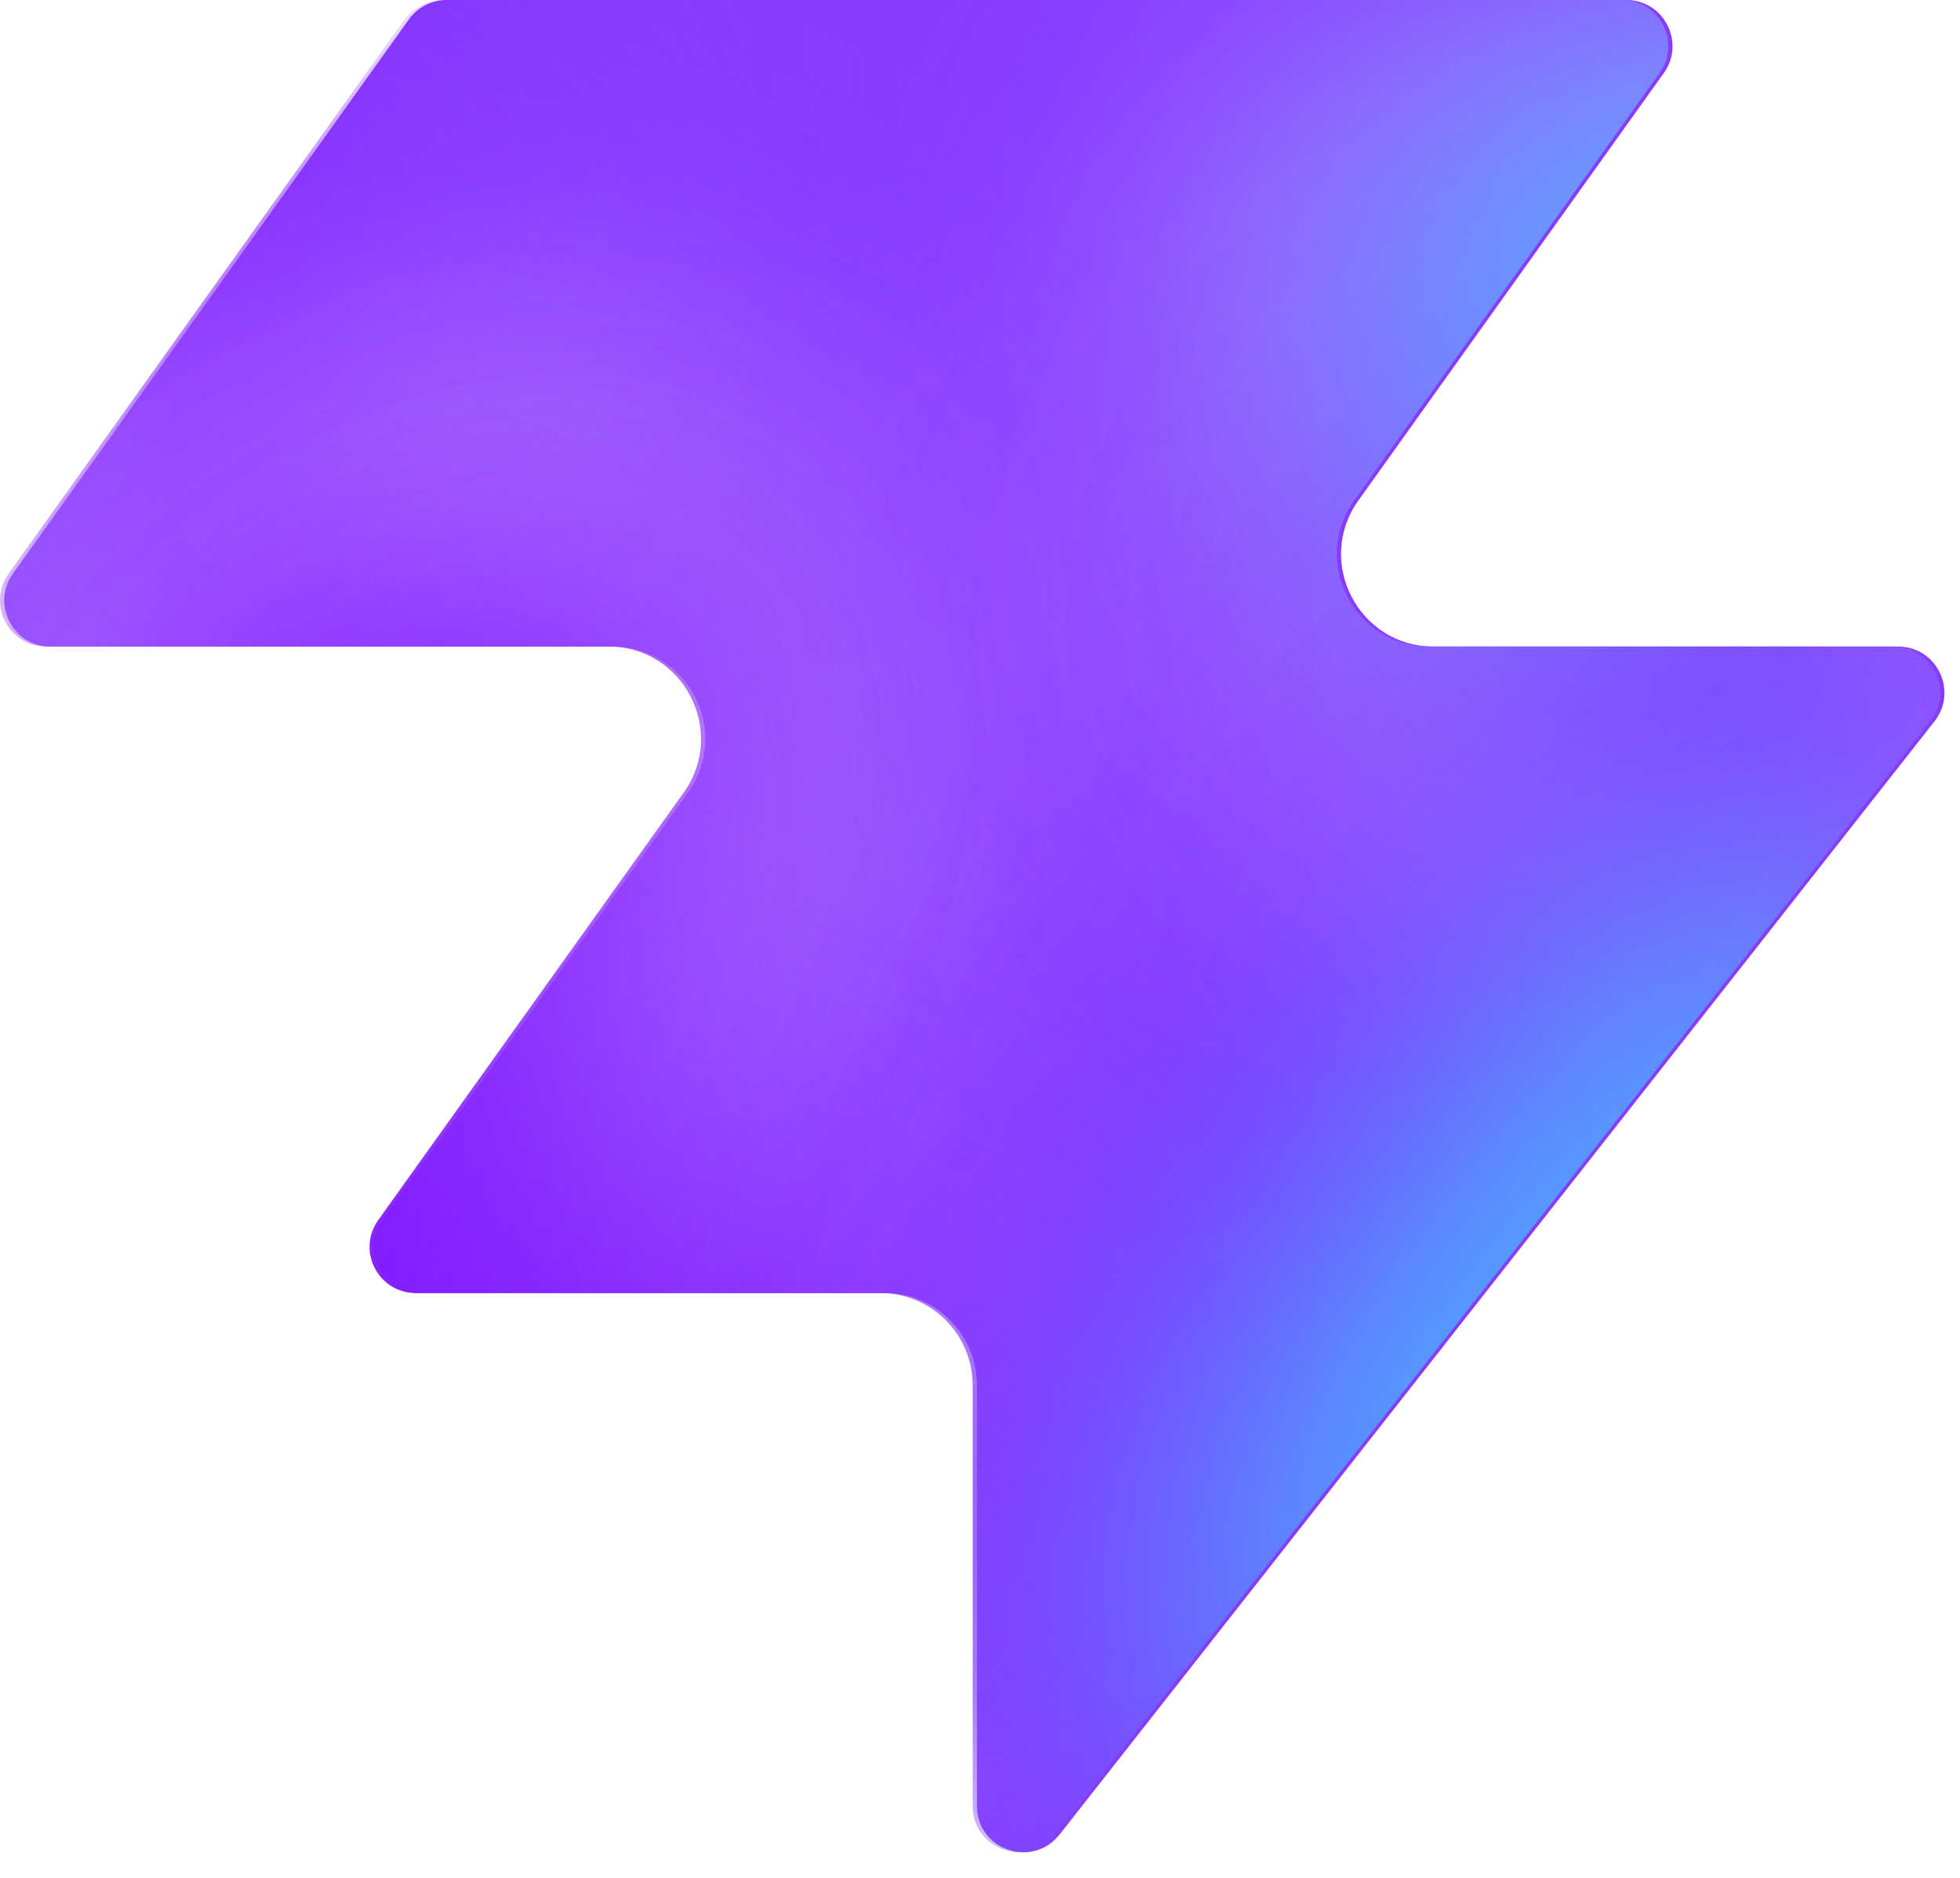
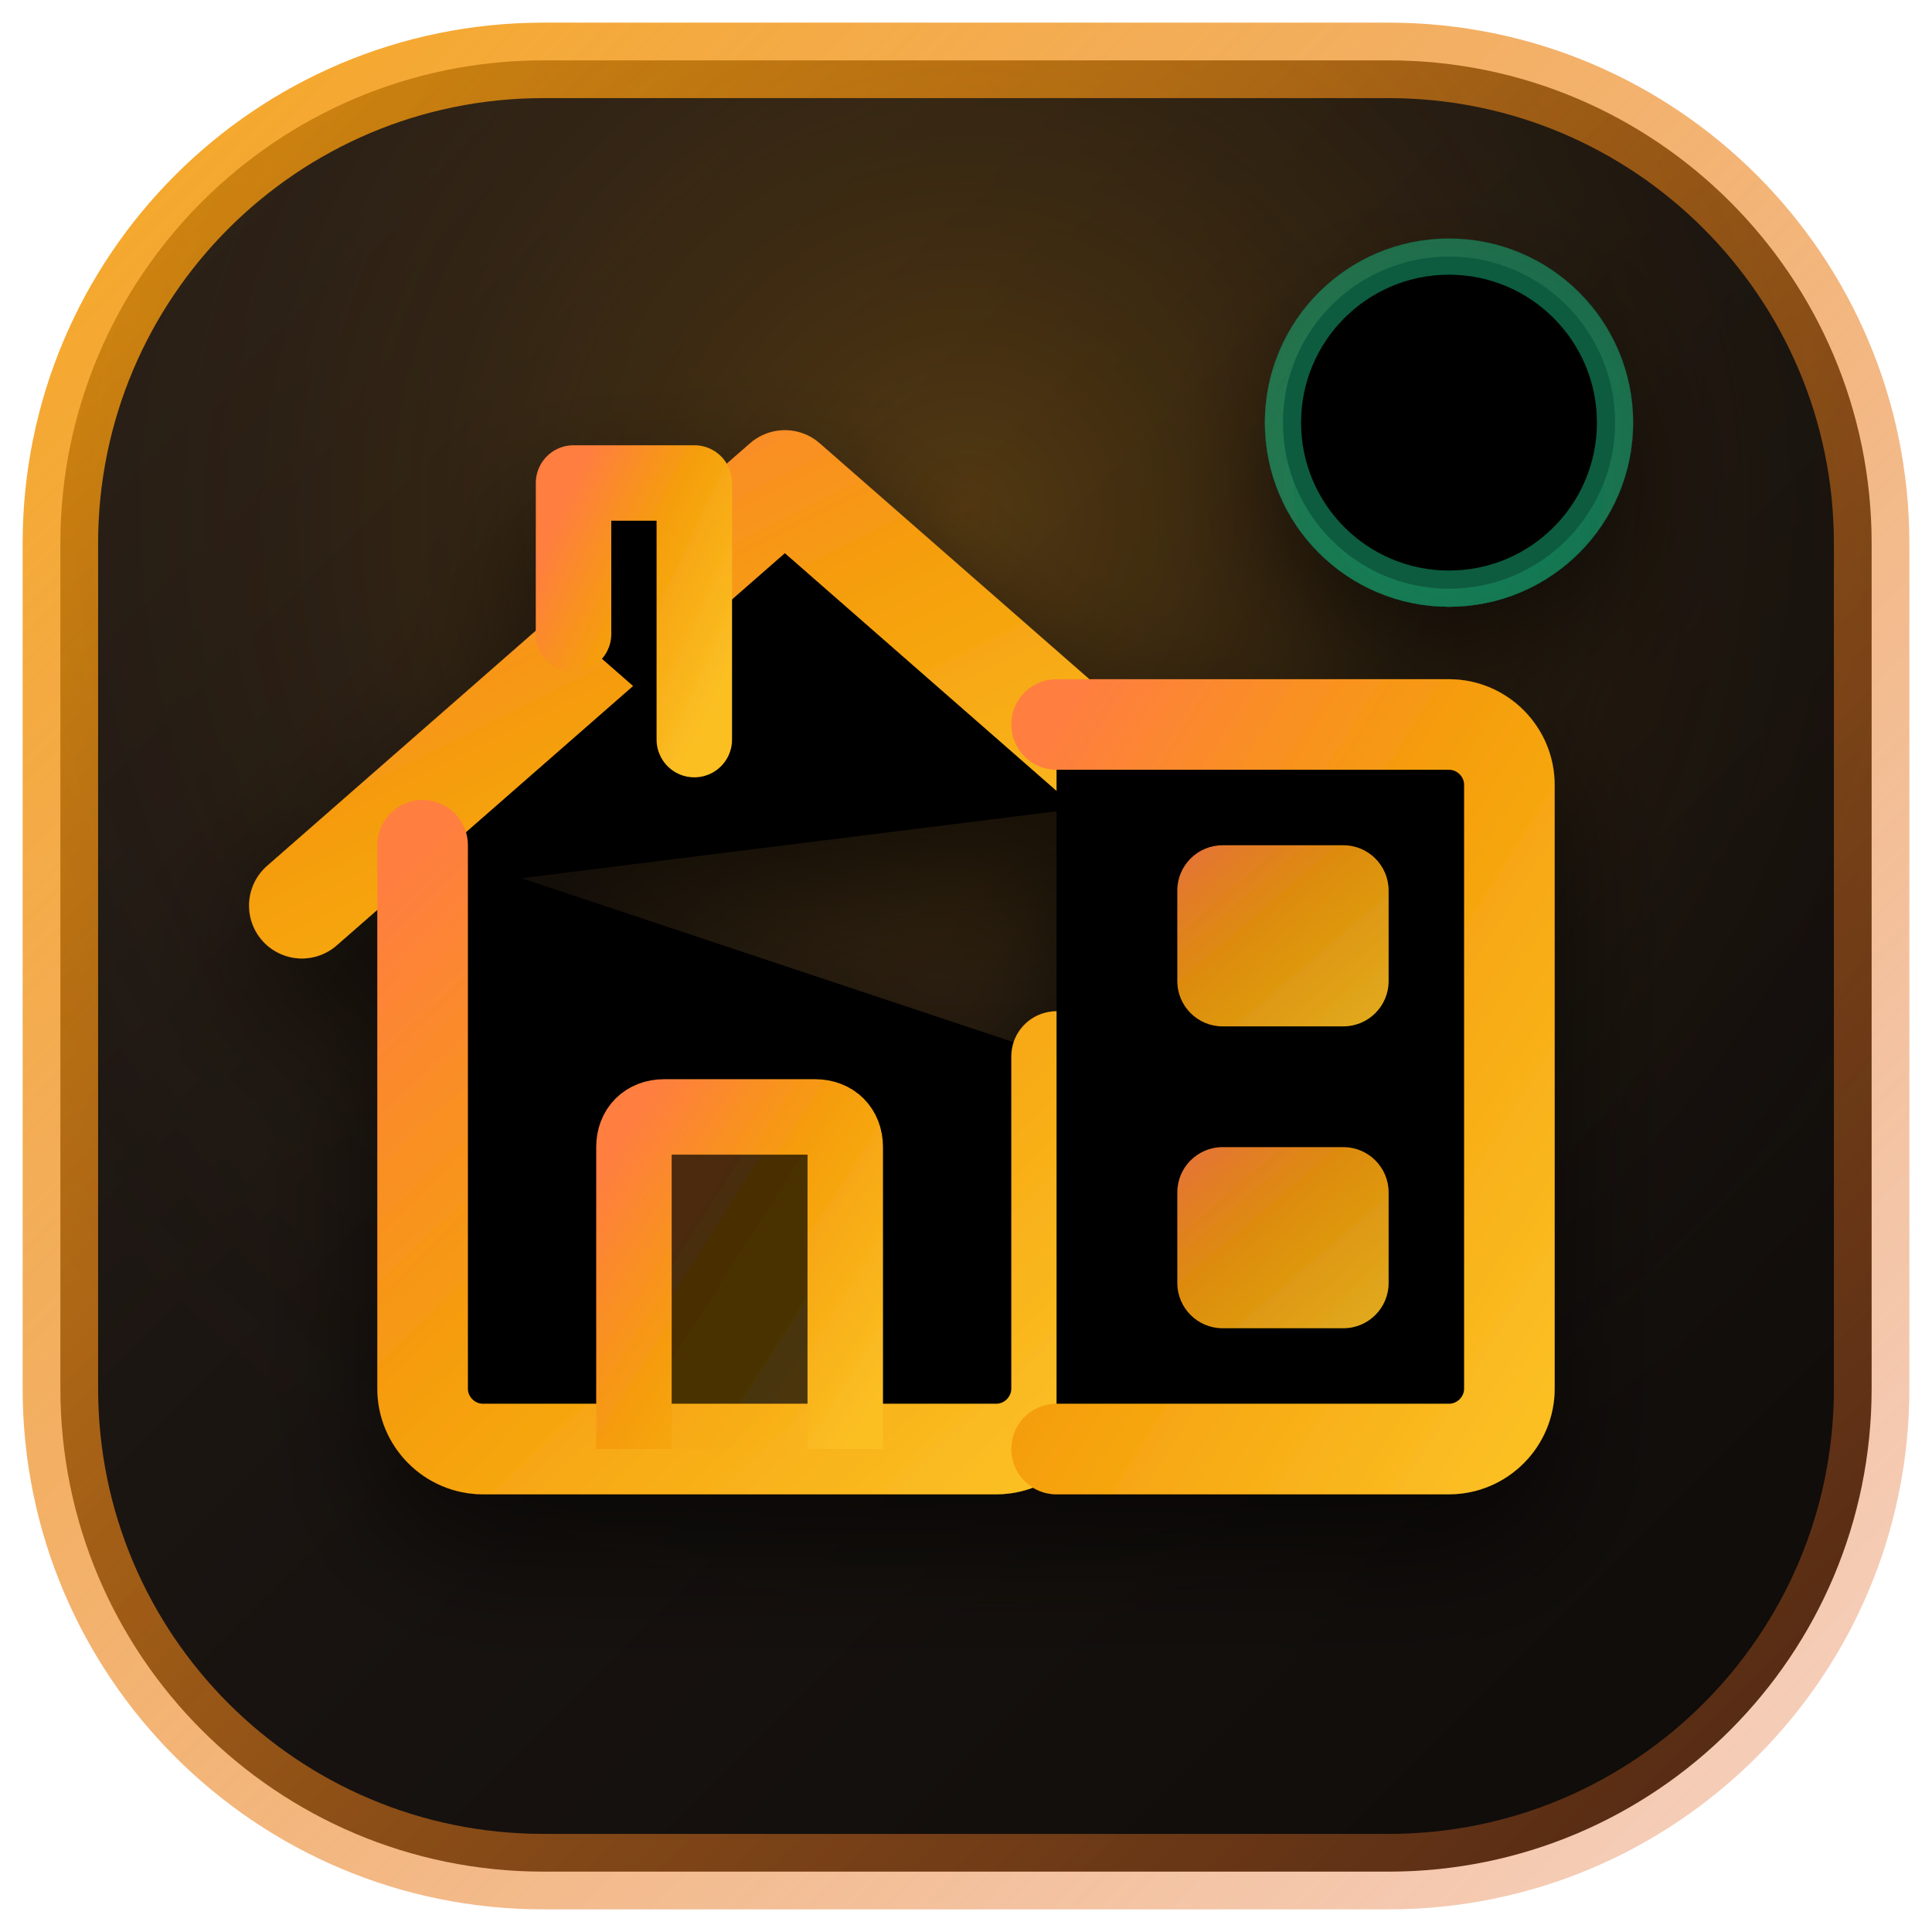
- <svg xmlns="http://www.w3.org/2000/svg" width="48" height="46" fill="none" viewBox="0 0 48 46">
-   <path fill="#863bff" d="M25.946 44.938c-.664.845-2.021.375-2.021-.698V33.937a2.26 2.26 0 0 0-2.262-2.262H10.287c-.92 0-1.456-1.04-.92-1.788l7.48-10.471c1.07-1.497 0-3.578-1.842-3.578H1.237c-.92 0-1.456-1.04-.92-1.788L10.013.474c.214-.297.556-.474.92-.474h28.894c.92 0 1.456 1.04.92 1.788l-7.48 10.471c-1.07 1.498 0 3.579 1.842 3.579h11.377c.943 0 1.473 1.088.89 1.83L25.947 44.94z" style="fill:#863bff;fill:color(display-p3 .525 .23 1);fill-opacity:1" />
-   <mask id="a" width="48" height="46" x="0" y="0" maskUnits="userSpaceOnUse" style="mask-type:alpha">
-     <path fill="#000" d="M25.842 44.938c-.664.844-2.021.375-2.021-.698V33.937a2.26 2.26 0 0 0-2.262-2.262H10.183c-.92 0-1.456-1.04-.92-1.788l7.48-10.471c1.07-1.498 0-3.579-1.842-3.579H1.133c-.92 0-1.456-1.04-.92-1.787L9.91.473c.214-.297.556-.474.92-.474h28.894c.92 0 1.456 1.04.92 1.788l-7.48 10.471c-1.07 1.498 0 3.578 1.842 3.578h11.377c.943 0 1.473 1.088.89 1.832L25.843 44.94z" style="fill:#000;fill-opacity:1" />
-   </mask>
-   <g mask="url(#a)">
-     <g filter="url(#b)">
-       <ellipse cx="5.508" cy="14.704" fill="#ede6ff" rx="5.508" ry="14.704" style="fill:#ede6ff;fill:color(display-p3 .927 .903 1);fill-opacity:1" transform="matrix(.00324 1 1 -.00324 -4.47 31.516)" />
-     </g>
-     <g filter="url(#c)">
-       <ellipse cx="10.399" cy="29.851" fill="#ede6ff" rx="10.399" ry="29.851" style="fill:#ede6ff;fill:color(display-p3 .927 .903 1);fill-opacity:1" transform="matrix(.00324 1 1 -.00324 -39.328 7.883)" />
-     </g>
-     <g filter="url(#d)">
-       <ellipse cx="5.508" cy="30.487" fill="#7e14ff" rx="5.508" ry="30.487" style="fill:#7e14ff;fill:color(display-p3 .492 .077 1);fill-opacity:1" transform="rotate(89.814 -25.913 -14.639)scale(1 -1)" />
-     </g>
-     <g filter="url(#e)">
-       <ellipse cx="5.508" cy="30.599" fill="#7e14ff" rx="5.508" ry="30.599" style="fill:#7e14ff;fill:color(display-p3 .492 .077 1);fill-opacity:1" transform="rotate(89.814 -32.644 -3.334)scale(1 -1)" />
-     </g>
-     <g filter="url(#f)">
-       <ellipse cx="5.508" cy="30.599" fill="#7e14ff" rx="5.508" ry="30.599" style="fill:#7e14ff;fill:color(display-p3 .492 .077 1);fill-opacity:1" transform="matrix(.00324 1 1 -.00324 -34.34 30.47)" />
-     </g>
-     <g filter="url(#g)">
-       <ellipse cx="14.072" cy="22.078" fill="#ede6ff" rx="14.072" ry="22.078" style="fill:#ede6ff;fill:color(display-p3 .927 .903 1);fill-opacity:1" transform="rotate(93.35 24.506 48.493)scale(-1 1)" />
-     </g>
-     <g filter="url(#h)">
-       <ellipse cx="3.47" cy="21.501" fill="#7e14ff" rx="3.47" ry="21.501" style="fill:#7e14ff;fill:color(display-p3 .492 .077 1);fill-opacity:1" transform="rotate(89.009 28.708 47.59)scale(-1 1)" />
-     </g>
-     <g filter="url(#i)">
-       <ellipse cx="3.47" cy="21.501" fill="#7e14ff" rx="3.47" ry="21.501" style="fill:#7e14ff;fill:color(display-p3 .492 .077 1);fill-opacity:1" transform="rotate(89.009 28.708 47.59)scale(-1 1)" />
-     </g>
-     <g filter="url(#j)">
-       <ellipse cx=".387" cy="8.972" fill="#7e14ff" rx="4.407" ry="29.108" style="fill:#7e14ff;fill:color(display-p3 .492 .077 1);fill-opacity:1" transform="rotate(39.51 .387 8.972)" />
-     </g>
-     <g filter="url(#k)">
-       <ellipse cx="47.523" cy="-6.092" fill="#7e14ff" rx="4.407" ry="29.108" style="fill:#7e14ff;fill:color(display-p3 .492 .077 1);fill-opacity:1" transform="rotate(37.892 47.523 -6.092)" />
-     </g>
-     <g filter="url(#l)">
-       <ellipse cx="41.412" cy="6.333" fill="#47bfff" rx="5.971" ry="9.665" style="fill:#47bfff;fill:color(display-p3 .28 .748 1);fill-opacity:1" transform="rotate(37.892 41.412 6.333)" />
-     </g>
-     <g filter="url(#m)">
-       <ellipse cx="-1.879" cy="38.332" fill="#7e14ff" rx="4.407" ry="29.108" style="fill:#7e14ff;fill:color(display-p3 .492 .077 1);fill-opacity:1" transform="rotate(37.892 -1.88 38.332)" />
-     </g>
-     <g filter="url(#n)">
-       <ellipse cx="-1.879" cy="38.332" fill="#7e14ff" rx="4.407" ry="29.108" style="fill:#7e14ff;fill:color(display-p3 .492 .077 1);fill-opacity:1" transform="rotate(37.892 -1.88 38.332)" />
-     </g>
-     <g filter="url(#o)">
-       <ellipse cx="35.651" cy="29.907" fill="#7e14ff" rx="4.407" ry="29.108" style="fill:#7e14ff;fill:color(display-p3 .492 .077 1);fill-opacity:1" transform="rotate(37.892 35.651 29.907)" />
-     </g>
-     <g filter="url(#p)">
-       <ellipse cx="38.418" cy="32.4" fill="#47bfff" rx="5.971" ry="15.297" style="fill:#47bfff;fill:color(display-p3 .28 .748 1);fill-opacity:1" transform="rotate(37.892 38.418 32.4)" />
-     </g>
-   </g>
+ <svg xmlns="http://www.w3.org/2000/svg" viewBox="0 0 64 64" width="64" height="64">
  <defs>
-     <filter id="b" width="60.045" height="41.654" x="-19.77" y="16.149" color-interpolation-filters="sRGB" filterUnits="userSpaceOnUse">
-       <feFlood flood-opacity="0" result="BackgroundImageFix" />
-       <feBlend in="SourceGraphic" in2="BackgroundImageFix" result="shape" />
-       <feGaussianBlur result="effect1_foregroundBlur_2002_17158" stdDeviation="7.659" />
-     </filter>
-     <filter id="c" width="90.34" height="51.437" x="-54.613" y="-7.533" color-interpolation-filters="sRGB" filterUnits="userSpaceOnUse">
-       <feFlood flood-opacity="0" result="BackgroundImageFix" />
-       <feBlend in="SourceGraphic" in2="BackgroundImageFix" result="shape" />
-       <feGaussianBlur result="effect1_foregroundBlur_2002_17158" stdDeviation="7.659" />
-     </filter>
-     <filter id="d" width="79.355" height="29.4" x="-49.64" y="2.03" color-interpolation-filters="sRGB" filterUnits="userSpaceOnUse">
-       <feFlood flood-opacity="0" result="BackgroundImageFix" />
-       <feBlend in="SourceGraphic" in2="BackgroundImageFix" result="shape" />
-       <feGaussianBlur result="effect1_foregroundBlur_2002_17158" stdDeviation="4.596" />
-     </filter>
-     <filter id="e" width="79.579" height="29.4" x="-45.045" y="20.029" color-interpolation-filters="sRGB" filterUnits="userSpaceOnUse">
-       <feFlood flood-opacity="0" result="BackgroundImageFix" />
-       <feBlend in="SourceGraphic" in2="BackgroundImageFix" result="shape" />
-       <feGaussianBlur result="effect1_foregroundBlur_2002_17158" stdDeviation="4.596" />
-     </filter>
-     <filter id="f" width="79.579" height="29.4" x="-43.513" y="21.178" color-interpolation-filters="sRGB" filterUnits="userSpaceOnUse">
-       <feFlood flood-opacity="0" result="BackgroundImageFix" />
-       <feBlend in="SourceGraphic" in2="BackgroundImageFix" result="shape" />
-       <feGaussianBlur result="effect1_foregroundBlur_2002_17158" stdDeviation="4.596" />
-     </filter>
-     <filter id="g" width="74.749" height="58.852" x="15.756" y="-17.901" color-interpolation-filters="sRGB" filterUnits="userSpaceOnUse">
-       <feFlood flood-opacity="0" result="BackgroundImageFix" />
-       <feBlend in="SourceGraphic" in2="BackgroundImageFix" result="shape" />
-       <feGaussianBlur result="effect1_foregroundBlur_2002_17158" stdDeviation="7.659" />
-     </filter>
-     <filter id="h" width="61.377" height="25.362" x="23.548" y="2.284" color-interpolation-filters="sRGB" filterUnits="userSpaceOnUse">
-       <feFlood flood-opacity="0" result="BackgroundImageFix" />
-       <feBlend in="SourceGraphic" in2="BackgroundImageFix" result="shape" />
-       <feGaussianBlur result="effect1_foregroundBlur_2002_17158" stdDeviation="4.596" />
-     </filter>
-     <filter id="i" width="61.377" height="25.362" x="23.548" y="2.284" color-interpolation-filters="sRGB" filterUnits="userSpaceOnUse">
-       <feFlood flood-opacity="0" result="BackgroundImageFix" />
-       <feBlend in="SourceGraphic" in2="BackgroundImageFix" result="shape" />
-       <feGaussianBlur result="effect1_foregroundBlur_2002_17158" stdDeviation="4.596" />
-     </filter>
-     <filter id="j" width="56.045" height="63.649" x="-27.636" y="-22.853" color-interpolation-filters="sRGB" filterUnits="userSpaceOnUse">
-       <feFlood flood-opacity="0" result="BackgroundImageFix" />
-       <feBlend in="SourceGraphic" in2="BackgroundImageFix" result="shape" />
-       <feGaussianBlur result="effect1_foregroundBlur_2002_17158" stdDeviation="4.596" />
-     </filter>
-     <filter id="k" width="54.814" height="64.646" x="20.116" y="-38.415" color-interpolation-filters="sRGB" filterUnits="userSpaceOnUse">
-       <feFlood flood-opacity="0" result="BackgroundImageFix" />
-       <feBlend in="SourceGraphic" in2="BackgroundImageFix" result="shape" />
-       <feGaussianBlur result="effect1_foregroundBlur_2002_17158" stdDeviation="4.596" />
-     </filter>
-     <filter id="l" width="33.541" height="35.313" x="24.641" y="-11.323" color-interpolation-filters="sRGB" filterUnits="userSpaceOnUse">
-       <feFlood flood-opacity="0" result="BackgroundImageFix" />
-       <feBlend in="SourceGraphic" in2="BackgroundImageFix" result="shape" />
-       <feGaussianBlur result="effect1_foregroundBlur_2002_17158" stdDeviation="4.596" />
-     </filter>
-     <filter id="m" width="54.814" height="64.646" x="-29.286" y="6.009" color-interpolation-filters="sRGB" filterUnits="userSpaceOnUse">
-       <feFlood flood-opacity="0" result="BackgroundImageFix" />
-       <feBlend in="SourceGraphic" in2="BackgroundImageFix" result="shape" />
-       <feGaussianBlur result="effect1_foregroundBlur_2002_17158" stdDeviation="4.596" />
-     </filter>
-     <filter id="n" width="54.814" height="64.646" x="-29.286" y="6.009" color-interpolation-filters="sRGB" filterUnits="userSpaceOnUse">
-       <feFlood flood-opacity="0" result="BackgroundImageFix" />
-       <feBlend in="SourceGraphic" in2="BackgroundImageFix" result="shape" />
-       <feGaussianBlur result="effect1_foregroundBlur_2002_17158" stdDeviation="4.596" />
-     </filter>
-     <filter id="o" width="54.814" height="64.646" x="8.244" y="-2.416" color-interpolation-filters="sRGB" filterUnits="userSpaceOnUse">
-       <feFlood flood-opacity="0" result="BackgroundImageFix" />
-       <feBlend in="SourceGraphic" in2="BackgroundImageFix" result="shape" />
-       <feGaussianBlur result="effect1_foregroundBlur_2002_17158" stdDeviation="4.596" />
-     </filter>
-     <filter id="p" width="39.409" height="43.623" x="18.713" y="10.588" color-interpolation-filters="sRGB" filterUnits="userSpaceOnUse">
-       <feFlood flood-opacity="0" result="BackgroundImageFix" />
-       <feBlend in="SourceGraphic" in2="BackgroundImageFix" result="shape" />
-       <feGaussianBlur result="effect1_foregroundBlur_2002_17158" stdDeviation="4.596" />
+     <linearGradient id="bg" x1="0%" y1="0%" x2="100%" y2="100%">
+       <stop offset="0%" stop-color="#2a2019" />
+       <stop offset="50%" stop-color="#181310" />
+       <stop offset="100%" stop-color="#0e0b09" />
+     </linearGradient>
+     <linearGradient id="primaryGrad" x1="0%" y1="0%" x2="100%" y2="100%">
+       <stop offset="0%" stop-color="#ff7e40" />
+       <stop offset="45%" stop-color="#f59e0b" />
+       <stop offset="100%" stop-color="#fbbf24" />
+     </linearGradient>
+     <linearGradient id="emeraldGrad" x1="0%" y1="0%" x2="100%" y2="100%">
+       <stop offset="0%" stop-color="#10b981" />
+       <stop offset="100%" stop-color="#34d399" />
+     </linearGradient>
+     <linearGradient id="borderGrad" x1="0%" y1="0%" x2="100%" y2="100%">
+       <stop offset="0%" stop-color="#f59e0b" stop-opacity="0.9" />
+       <stop offset="100%" stop-color="#e0662b" stop-opacity="0.3" />
+     </linearGradient>
+     <radialGradient id="innerLight" cx="50%" cy="25%" r="65%">
+       <stop offset="0%" stop-color="#f59e0b" stop-opacity="0.25" />
+       <stop offset="100%" stop-color="#181310" stop-opacity="0" />
+     </radialGradient>
+     <filter id="shadow" x="-20%" y="-20%" width="140%" height="140%">
+       <feDropShadow dx="0" dy="2" stdDeviation="2" flood-color="#000000" flood-opacity="0.6" />
    </filter>
  </defs>
+   <rect x="2" y="2" width="60" height="60" rx="16" fill="url(#bg)" stroke="url(#borderGrad)" stroke-width="2.5" />
+   <rect x="2" y="2" width="60" height="60" rx="16" fill="url(#innerLight)" />
+   <g filter="url(#shadow)">
+     <path d="M10 30L26 16L38 26.5" stroke="url(#primaryGrad)" stroke-width="3.5" stroke-linecap="round" stroke-linejoin="round" />
+     <path d="M14 28V46C14 47.1 14.9 48 16 48H33C34.1 48 35 47.1 35 46V35" stroke="url(#primaryGrad)" stroke-width="3" stroke-linecap="round" stroke-linejoin="round" />
+     <path d="M35 24H48C49.1 24 50 24.9 50 26V46C50 47.1 49.1 48 48 48H35" stroke="url(#primaryGrad)" stroke-width="3" stroke-linecap="round" stroke-linejoin="round" />
+     <path d="M19 21V16H23V24.5" stroke="url(#primaryGrad)" stroke-width="2.5" stroke-linecap="round" stroke-linejoin="round" />
+     <path d="M21 48V38C21 37.4 21.4 37 22 37H27C27.6 37 28 37.4 28 38V48" fill="url(#primaryGrad)" fill-opacity="0.3" stroke="url(#primaryGrad)" stroke-width="2.5" stroke-linejoin="round" />
+     <rect x="39" y="28" width="7" height="6" rx="1.5" fill="url(#primaryGrad)" fill-opacity="0.9" />
+     <rect x="39" y="38" width="7" height="6" rx="1.5" fill="url(#primaryGrad)" fill-opacity="0.9" />
+     <circle cx="48" cy="14" r="3.5" fill="url(#emeraldGrad)" />
+     <circle cx="48" cy="14" r="5.5" stroke="#10b981" stroke-width="1.2" stroke-opacity="0.5" />
+   </g>
</svg>
